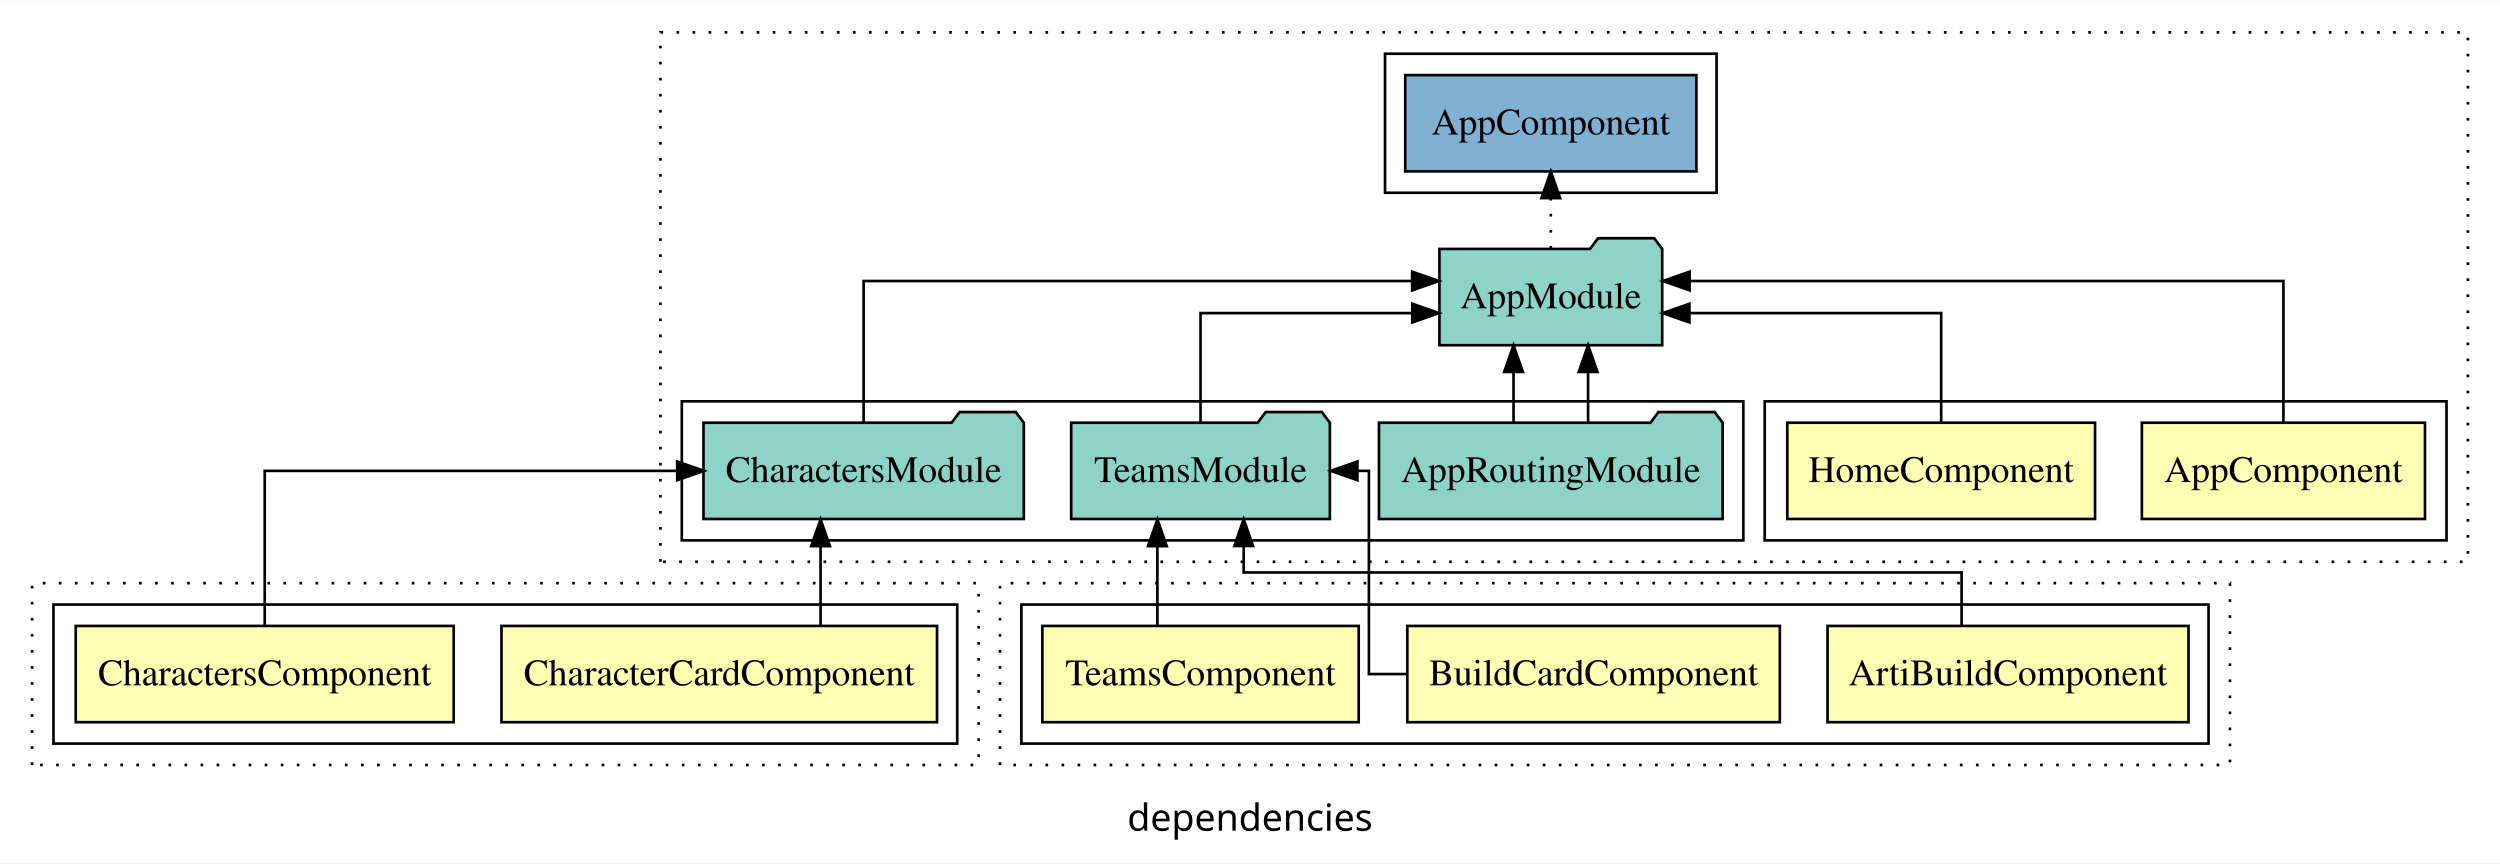
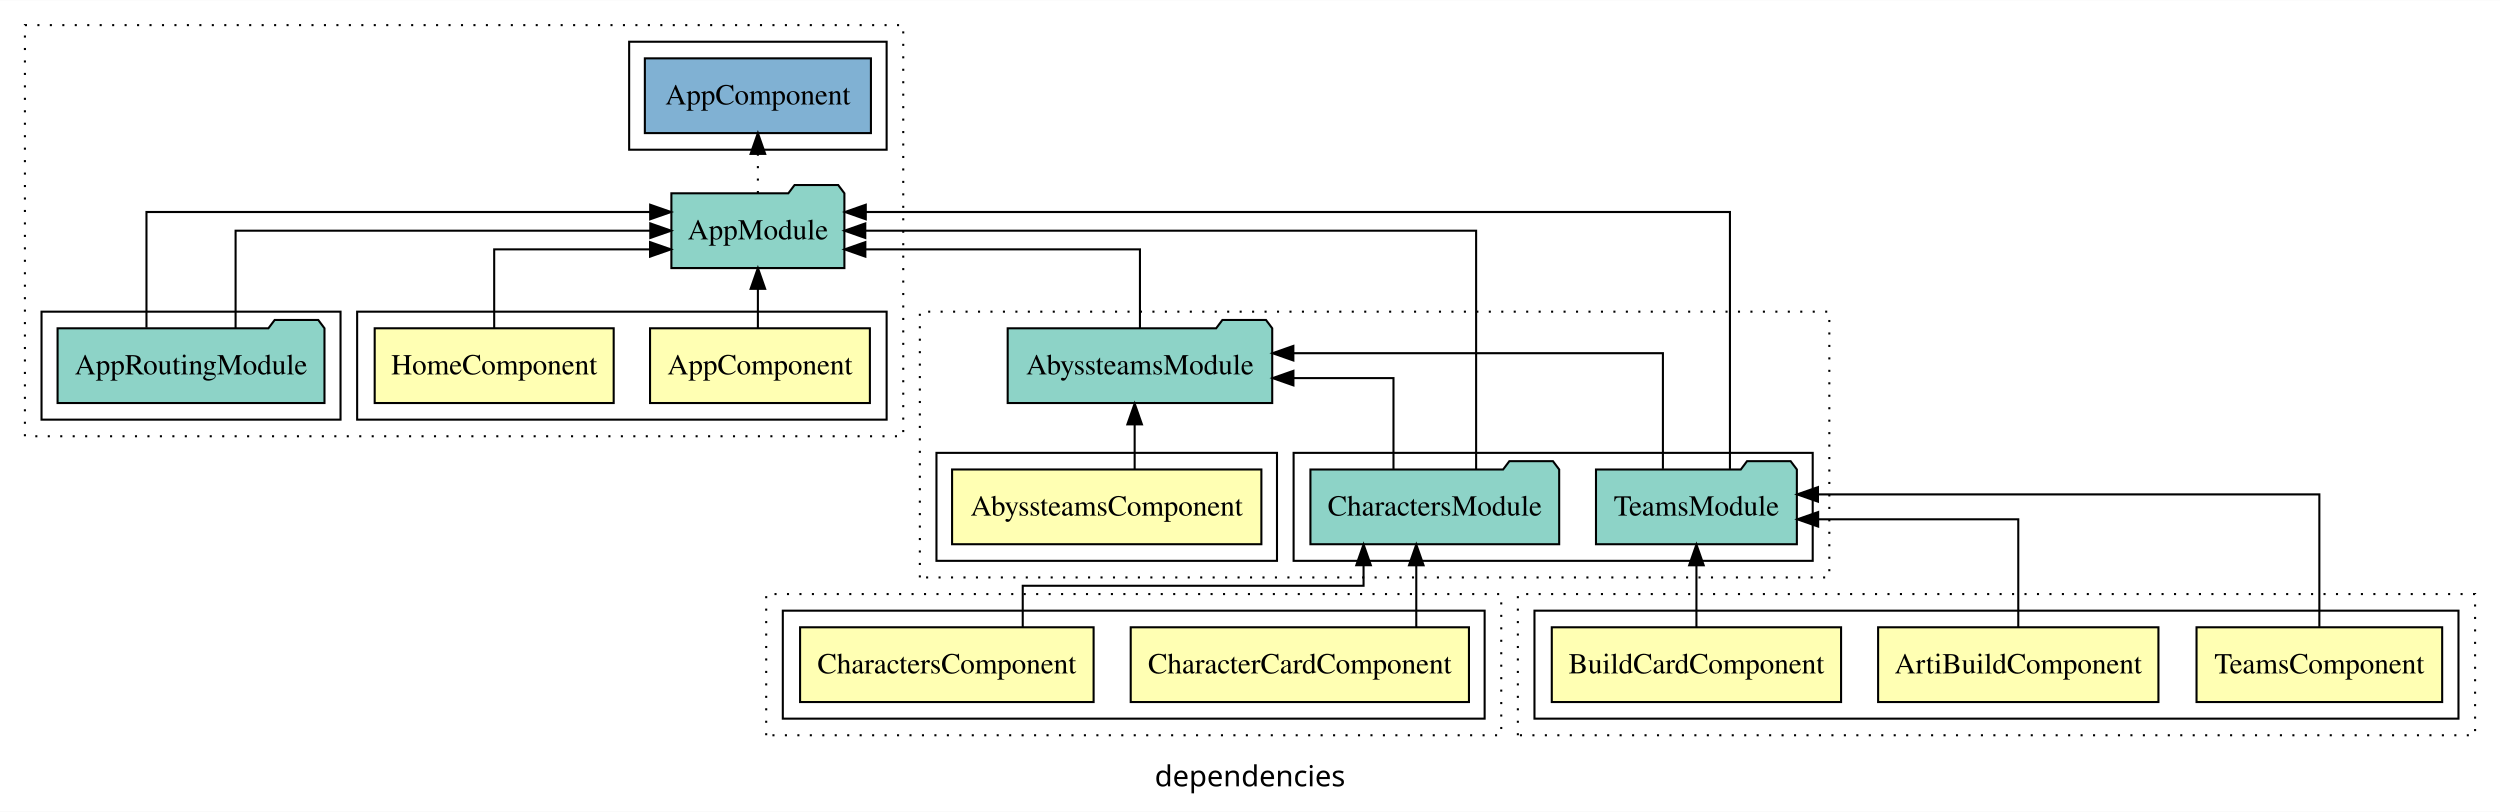
- <svg xmlns="http://www.w3.org/2000/svg" width="935pt" height="323pt" viewBox="0.00 0.00 935.00 322.80">
-   <g id="graph0" class="graph" transform="scale(1 1) rotate(0) translate(4 318.8)">
-     <polygon fill="white" stroke="transparent" points="-4,4 -4,-318.8 931,-318.8 931,4 -4,4" />
-     <text text-anchor="middle" x="463.5" y="-8.2" font-family="sans-serif" font-size="14.00">dependencies</text>
+ <svg xmlns="http://www.w3.org/2000/svg" width="1204pt" height="391pt" viewBox="0.00 0.00 1204.00 390.80">
+   <g id="graph0" class="graph" transform="scale(1 1) rotate(0) translate(4 386.8)">
+     <polygon fill="white" stroke="transparent" points="-4,4 -4,-386.8 1200,-386.8 1200,4 -4,4" />
+     <text text-anchor="middle" x="598" y="-8.2" font-family="sans-serif" font-size="14.00">dependencies</text>
    <g id="clust1" class="cluster">
-       <polygon fill="none" stroke="black" stroke-dasharray="1,5" points="243,-108.8 243,-306.8 919,-306.8 919,-108.8 243,-108.8" />
+       <polygon fill="none" stroke="black" stroke-dasharray="1,5" points="439,-108.8 439,-236.8 877,-236.8 877,-108.8 439,-108.8" />
    </g>
    <g id="clust2" class="cluster">
-       <polygon fill="none" stroke="black" points="656,-116.8 656,-168.8 911,-168.8 911,-116.8 656,-116.8" />
+       <polygon fill="none" stroke="black" points="447,-116.8 447,-168.8 611,-168.8 611,-116.8 447,-116.8" />
    </g>
-     <g id="clust5" class="cluster">
-       <polygon fill="none" stroke="black" points="251,-116.8 251,-168.8 648,-168.8 648,-116.8 251,-116.8" />
+     <g id="clust4" class="cluster">
+       <polygon fill="none" stroke="black" points="619,-116.8 619,-168.8 869,-168.8 869,-116.8 619,-116.8" />
    </g>
-     <g id="clust7" class="cluster">
-       <polygon fill="none" stroke="black" points="514,-246.8 514,-298.8 638,-298.8 638,-246.8 514,-246.8" />
+     <g id="clust8" class="cluster">
+       <polygon fill="none" stroke="black" stroke-dasharray="1,5" points="8,-176.8 8,-374.8 431,-374.8 431,-176.8 8,-176.8" />
    </g>
-     <g id="clust15" class="cluster">
-       <polygon fill="none" stroke="black" stroke-dasharray="1,5" points="8,-32.8 8,-100.8 362,-100.8 362,-32.8 8,-32.8" />
+     <g id="clust9" class="cluster">
+       <polygon fill="none" stroke="black" points="168,-184.8 168,-236.8 423,-236.8 423,-184.8 168,-184.8" />
    </g>
-     <g id="clust16" class="cluster">
-       <polygon fill="none" stroke="black" points="16,-40.8 16,-92.8 354,-92.8 354,-40.8 16,-40.8" />
+     <g id="clust12" class="cluster">
+       <polygon fill="none" stroke="black" points="16,-184.8 16,-236.8 160,-236.8 160,-184.8 16,-184.8" />
+     </g>
+     <g id="clust14" class="cluster">
+       <polygon fill="none" stroke="black" points="299,-314.8 299,-366.8 423,-366.8 423,-314.8 299,-314.8" />
+     </g>
+     <g id="clust22" class="cluster">
+       <polygon fill="none" stroke="black" stroke-dasharray="1,5" points="365,-32.8 365,-100.8 719,-100.8 719,-32.8 365,-32.8" />
    </g>
    <g id="clust23" class="cluster">
-       <polygon fill="none" stroke="black" stroke-dasharray="1,5" points="370,-32.8 370,-100.8 830,-100.8 830,-32.8 370,-32.8" />
+       <polygon fill="none" stroke="black" points="373,-40.8 373,-92.8 711,-92.8 711,-40.8 373,-40.8" />
    </g>
-     <g id="clust24" class="cluster">
-       <polygon fill="none" stroke="black" points="378,-40.8 378,-92.8 822,-92.8 822,-40.8 378,-40.8" />
+     <g id="clust30" class="cluster">
+       <polygon fill="none" stroke="black" stroke-dasharray="1,5" points="727,-32.8 727,-100.8 1188,-100.8 1188,-32.8 727,-32.8" />
+     </g>
+     <g id="clust31" class="cluster">
+       <polygon fill="none" stroke="black" points="735,-40.8 735,-92.8 1180,-92.8 1180,-40.8 735,-40.8" />
    </g>
    <g id="node1" class="node">
-       <polygon fill="#ffffb3" stroke="black" points="902.94,-160.8 797.06,-160.8 797.06,-124.8 902.94,-124.8 902.94,-160.8" />
-       <text text-anchor="middle" x="850" y="-138.6" font-family="Times,serif" font-size="14.00">AppComponent</text>
+       <polygon fill="#ffffb3" stroke="black" points="603.48,-160.8 454.52,-160.8 454.52,-124.8 603.48,-124.8 603.48,-160.8" />
+       <text text-anchor="middle" x="529" y="-138.6" font-family="Times,serif" font-size="14.00">AbyssteamsComponent</text>
+     </g>
+     <g id="node2" class="node">
+       <polygon fill="#8dd3c7" stroke="black" points="608.7,-228.8 605.7,-232.8 584.7,-232.8 581.7,-228.8 481.3,-228.8 481.3,-192.8 608.7,-192.8 608.7,-228.8" />
+       <text text-anchor="middle" x="545" y="-206.6" font-family="Times,serif" font-size="14.00">AbyssteamsModule</text>
+     </g>
+     <g id="edge1" class="edge">
+       <path fill="none" stroke="black" d="M542.45,-161.02C542.45,-161.02 542.45,-182.53 542.45,-182.53" />
+       <polygon fill="black" stroke="black" points="538.95,-182.53 542.45,-192.53 545.95,-182.53 538.95,-182.53" />
+     </g>
+     <g id="node7" class="node">
+       <polygon fill="#8dd3c7" stroke="black" points="402.66,-293.8 399.66,-297.8 378.66,-297.8 375.66,-293.8 319.34,-293.8 319.34,-257.8 402.66,-257.8 402.66,-293.8" />
+       <text text-anchor="middle" x="361" y="-271.6" font-family="Times,serif" font-size="14.00">AppModule</text>
+     </g>
+     <g id="edge6" class="edge">
+       <path fill="none" stroke="black" d="M545,-228.83C545,-245.2 545,-266.8 545,-266.8 545,-266.8 412.75,-266.8 412.75,-266.8" />
+       <polygon fill="black" stroke="black" points="412.75,-263.3 402.75,-266.8 412.75,-270.3 412.75,-263.3" />
    </g>
    <g id="node3" class="node">
-       <polygon fill="#8dd3c7" stroke="black" points="617.66,-225.8 614.66,-229.8 593.66,-229.8 590.66,-225.8 534.34,-225.8 534.34,-189.8 617.66,-189.8 617.66,-225.8" />
-       <text text-anchor="middle" x="576" y="-203.6" font-family="Times,serif" font-size="14.00">AppModule</text>
-     </g>
-     <g id="edge1" class="edge">
-       <path fill="none" stroke="black" d="M850,-161.08C850,-182.12 850,-213.8 850,-213.8 850,-213.8 627.91,-213.8 627.91,-213.8" />
-       <polygon fill="black" stroke="black" points="627.91,-210.3 617.91,-213.8 627.91,-217.3 627.91,-210.3" />
-     </g>
-     <g id="node2" class="node">
-       <polygon fill="#ffffb3" stroke="black" points="779.55,-160.8 664.45,-160.8 664.45,-124.8 779.55,-124.8 779.55,-160.8" />
-       <text text-anchor="middle" x="722" y="-138.6" font-family="Times,serif" font-size="14.00">HomeComponent</text>
+       <polygon fill="#8dd3c7" stroke="black" points="746.9,-160.8 743.9,-164.8 722.9,-164.8 719.9,-160.8 627.1,-160.8 627.1,-124.8 746.9,-124.8 746.9,-160.8" />
+       <text text-anchor="middle" x="687" y="-138.6" font-family="Times,serif" font-size="14.00">CharactersModule</text>
    </g>
    <g id="edge2" class="edge">
-       <path fill="none" stroke="black" d="M722,-160.82C722,-178.17 722,-201.8 722,-201.8 722,-201.8 627.84,-201.8 627.84,-201.8" />
-       <polygon fill="black" stroke="black" points="627.84,-198.3 617.84,-201.8 627.84,-205.3 627.84,-198.3" />
+       <path fill="none" stroke="black" d="M667.1,-161.07C667.1,-179.36 667.1,-204.8 667.1,-204.8 667.1,-204.8 618.91,-204.8 618.91,-204.8" />
+       <polygon fill="black" stroke="black" points="618.91,-201.3 608.91,-204.8 618.91,-208.3 618.91,-201.3" />
    </g>
-     <g id="node7" class="node">
-       <polygon fill="#80b1d3" stroke="black" points="630.44,-290.8 521.56,-290.8 521.56,-254.8 630.44,-254.8 630.44,-290.8" />
-       <text text-anchor="middle" x="576" y="-268.6" font-family="Times,serif" font-size="14.00">AppComponent </text>
+     <g id="edge9" class="edge">
+       <path fill="none" stroke="black" d="M706.9,-161.01C706.9,-197.44 706.9,-275.8 706.9,-275.8 706.9,-275.8 412.72,-275.8 412.72,-275.8" />
+       <polygon fill="black" stroke="black" points="412.72,-272.3 402.72,-275.8 412.72,-279.3 412.72,-272.3" />
+     </g>
+     <g id="node4" class="node">
+       <polygon fill="#8dd3c7" stroke="black" points="861.37,-160.8 858.37,-164.8 837.37,-164.8 834.37,-160.8 764.63,-160.8 764.63,-124.8 861.37,-124.8 861.37,-160.8" />
+       <text text-anchor="middle" x="813" y="-138.6" font-family="Times,serif" font-size="14.00">TeamsModule</text>
+     </g>
+     <g id="edge3" class="edge">
+       <path fill="none" stroke="black" d="M796.86,-161.09C796.86,-183.01 796.86,-216.8 796.86,-216.8 796.86,-216.8 618.88,-216.8 618.88,-216.8" />
+       <polygon fill="black" stroke="black" points="618.88,-213.3 608.88,-216.8 618.88,-220.3 618.88,-213.3" />
+     </g>
+     <g id="edge10" class="edge">
+       <path fill="none" stroke="black" d="M829.14,-161.07C829.14,-199.43 829.14,-284.8 829.14,-284.8 829.14,-284.8 412.96,-284.8 412.96,-284.8" />
+       <polygon fill="black" stroke="black" points="412.96,-281.3 402.96,-284.8 412.96,-288.3 412.96,-281.3" />
+     </g>
+     <g id="node5" class="node">
+       <polygon fill="#ffffb3" stroke="black" points="414.94,-228.8 309.06,-228.8 309.06,-192.8 414.94,-192.8 414.94,-228.8" />
+       <text text-anchor="middle" x="362" y="-206.6" font-family="Times,serif" font-size="14.00">AppComponent</text>
+     </g>
+     <g id="edge4" class="edge">
+       <path fill="none" stroke="black" d="M361,-228.91C361,-228.91 361,-247.79 361,-247.79" />
+       <polygon fill="black" stroke="black" points="357.5,-247.79 361,-257.79 364.5,-247.79 357.5,-247.79" />
+     </g>
+     <g id="node6" class="node">
+       <polygon fill="#ffffb3" stroke="black" points="291.55,-228.8 176.45,-228.8 176.45,-192.8 291.55,-192.8 291.55,-228.8" />
+       <text text-anchor="middle" x="234" y="-206.6" font-family="Times,serif" font-size="14.00">HomeComponent</text>
+     </g>
+     <g id="edge5" class="edge">
+       <path fill="none" stroke="black" d="M234,-228.83C234,-245.2 234,-266.8 234,-266.8 234,-266.8 309.06,-266.8 309.06,-266.8" />
+       <polygon fill="black" stroke="black" points="309.06,-270.3 319.06,-266.8 309.06,-263.3 309.06,-270.3" />
+     </g>
+     <g id="node9" class="node">
+       <polygon fill="#80b1d3" stroke="black" points="415.44,-358.8 306.56,-358.8 306.56,-322.8 415.44,-322.8 415.44,-358.8" />
+       <text text-anchor="middle" x="361" y="-336.6" font-family="Times,serif" font-size="14.00">AppComponent </text>
+     </g>
+     <g id="edge11" class="edge">
+       <path fill="none" stroke="black" stroke-dasharray="1,5" d="M361,-293.91C361,-293.91 361,-312.79 361,-312.79" />
+       <polygon fill="black" stroke="black" points="357.5,-312.79 361,-322.79 364.5,-312.79 357.5,-312.79" />
+     </g>
+     <g id="node8" class="node">
+       <polygon fill="#8dd3c7" stroke="black" points="152.27,-228.8 149.27,-232.8 128.27,-232.8 125.27,-228.8 23.73,-228.8 23.73,-192.8 152.27,-192.8 152.27,-228.8" />
+       <text text-anchor="middle" x="88" y="-206.6" font-family="Times,serif" font-size="14.00">AppRoutingModule</text>
    </g>
    <g id="edge7" class="edge">
-       <path fill="none" stroke="black" stroke-dasharray="1,5" d="M576,-225.91C576,-225.91 576,-244.79 576,-244.79" />
-       <polygon fill="black" stroke="black" points="572.5,-244.79 576,-254.79 579.5,-244.79 572.5,-244.79" />
-     </g>
-     <g id="node4" class="node">
-       <polygon fill="#8dd3c7" stroke="black" points="640.27,-160.8 637.27,-164.8 616.27,-164.8 613.27,-160.8 511.73,-160.8 511.73,-124.8 640.27,-124.8 640.27,-160.8" />
-       <text text-anchor="middle" x="576" y="-138.6" font-family="Times,serif" font-size="14.00">AppRoutingModule</text>
-     </g>
-     <g id="edge3" class="edge">
-       <path fill="none" stroke="black" d="M589.94,-160.91C589.94,-160.91 589.94,-179.79 589.94,-179.79" />
-       <polygon fill="black" stroke="black" points="586.44,-179.79 589.94,-189.79 593.44,-179.79 586.44,-179.79" />
-     </g>
-     <g id="edge4" class="edge">
-       <path fill="none" stroke="black" d="M562.06,-160.91C562.06,-160.91 562.06,-179.79 562.06,-179.79" />
-       <polygon fill="black" stroke="black" points="558.56,-179.79 562.06,-189.79 565.56,-179.79 558.56,-179.79" />
-     </g>
-     <g id="node5" class="node">
-       <polygon fill="#8dd3c7" stroke="black" points="378.9,-160.8 375.9,-164.8 354.9,-164.8 351.9,-160.8 259.1,-160.8 259.1,-124.8 378.9,-124.8 378.9,-160.8" />
-       <text text-anchor="middle" x="319" y="-138.6" font-family="Times,serif" font-size="14.00">CharactersModule</text>
-     </g>
-     <g id="edge5" class="edge">
-       <path fill="none" stroke="black" d="M319,-161.08C319,-182.12 319,-213.8 319,-213.8 319,-213.8 524.14,-213.8 524.14,-213.8" />
-       <polygon fill="black" stroke="black" points="524.14,-217.3 534.14,-213.8 524.14,-210.3 524.14,-217.3" />
-     </g>
-     <g id="node6" class="node">
-       <polygon fill="#8dd3c7" stroke="black" points="493.37,-160.8 490.37,-164.8 469.37,-164.8 466.37,-160.8 396.63,-160.8 396.63,-124.8 493.37,-124.8 493.37,-160.8" />
-       <text text-anchor="middle" x="445" y="-138.6" font-family="Times,serif" font-size="14.00">TeamsModule</text>
-     </g>
-     <g id="edge6" class="edge">
-       <path fill="none" stroke="black" d="M445,-160.82C445,-178.17 445,-201.8 445,-201.8 445,-201.8 524.19,-201.8 524.19,-201.8" />
-       <polygon fill="black" stroke="black" points="524.19,-205.3 534.19,-201.8 524.19,-198.3 524.19,-205.3" />
-     </g>
-     <g id="node8" class="node">
-       <polygon fill="#ffffb3" stroke="black" points="346.45,-84.8 183.55,-84.8 183.55,-48.8 346.45,-48.8 346.45,-84.8" />
-       <text text-anchor="middle" x="265" y="-62.6" font-family="Times,serif" font-size="14.00">CharacterCardComponent</text>
+       <path fill="none" stroke="black" d="M109.46,-228.91C109.46,-248.14 109.46,-275.8 109.46,-275.8 109.46,-275.8 309.18,-275.8 309.18,-275.8" />
+       <polygon fill="black" stroke="black" points="309.18,-279.3 319.18,-275.8 309.18,-272.3 309.18,-279.3" />
    </g>
    <g id="edge8" class="edge">
-       <path fill="none" stroke="black" d="M302.89,-84.81C302.89,-84.81 302.89,-114.65 302.89,-114.65" />
-       <polygon fill="black" stroke="black" points="299.39,-114.65 302.89,-124.65 306.39,-114.65 299.39,-114.65" />
-     </g>
-     <g id="node9" class="node">
-       <polygon fill="#ffffb3" stroke="black" points="165.68,-84.8 24.32,-84.8 24.32,-48.8 165.68,-48.8 165.68,-84.8" />
-       <text text-anchor="middle" x="95" y="-62.6" font-family="Times,serif" font-size="14.00">CharactersComponent</text>
-     </g>
-     <g id="edge9" class="edge">
-       <path fill="none" stroke="black" d="M95,-84.81C95,-107.29 95,-142.8 95,-142.8 95,-142.8 249.27,-142.8 249.27,-142.8" />
-       <polygon fill="black" stroke="black" points="249.27,-146.3 259.27,-142.8 249.27,-139.3 249.27,-146.3" />
+       <path fill="none" stroke="black" d="M66.54,-229.09C66.54,-251.01 66.54,-284.8 66.54,-284.8 66.54,-284.8 309.12,-284.8 309.12,-284.8" />
+       <polygon fill="black" stroke="black" points="309.12,-288.3 319.12,-284.8 309.12,-281.3 309.12,-288.3" />
    </g>
    <g id="node10" class="node">
-       <polygon fill="#ffffb3" stroke="black" points="814.5,-84.8 679.5,-84.8 679.5,-48.8 814.5,-48.8 814.5,-84.8" />
-       <text text-anchor="middle" x="747" y="-62.6" font-family="Times,serif" font-size="14.00">ArtiBuildComponent</text>
+       <polygon fill="#ffffb3" stroke="black" points="703.45,-84.8 540.55,-84.8 540.55,-48.8 703.45,-48.8 703.45,-84.8" />
+       <text text-anchor="middle" x="622" y="-62.6" font-family="Times,serif" font-size="14.00">CharacterCardComponent</text>
    </g>
-     <g id="edge10" class="edge">
-       <path fill="none" stroke="black" d="M729.64,-84.91C729.64,-94.7 729.64,-104.8 729.64,-104.8 729.64,-104.8 461.14,-104.8 461.14,-104.8 461.14,-104.8 461.14,-114.69 461.14,-114.69" />
-       <polygon fill="black" stroke="black" points="457.64,-114.69 461.14,-124.69 464.64,-114.69 457.64,-114.69" />
+     <g id="edge12" class="edge">
+       <path fill="none" stroke="black" d="M678.08,-84.81C678.08,-84.81 678.08,-114.65 678.08,-114.65" />
+       <polygon fill="black" stroke="black" points="674.58,-114.65 678.08,-124.65 681.58,-114.65 674.58,-114.65" />
    </g>
    <g id="node11" class="node">
-       <polygon fill="#ffffb3" stroke="black" points="661.66,-84.8 522.34,-84.8 522.34,-48.8 661.66,-48.8 661.66,-84.8" />
-       <text text-anchor="middle" x="592" y="-62.6" font-family="Times,serif" font-size="14.00">BuildCardComponent</text>
+       <polygon fill="#ffffb3" stroke="black" points="522.68,-84.8 381.32,-84.8 381.32,-48.8 522.68,-48.8 522.68,-84.8" />
+       <text text-anchor="middle" x="452" y="-62.6" font-family="Times,serif" font-size="14.00">CharactersComponent</text>
    </g>
-     <g id="edge11" class="edge">
-       <path fill="none" stroke="black" d="M522.22,-66.8C513.72,-66.8 507.97,-66.8 507.97,-66.8 507.97,-66.8 507.97,-142.8 507.97,-142.8 507.97,-142.8 503.68,-142.8 503.68,-142.8" />
-       <polygon fill="black" stroke="black" points="503.68,-139.3 493.68,-142.8 503.68,-146.3 503.68,-139.3" />
+     <g id="edge13" class="edge">
+       <path fill="none" stroke="black" d="M488.55,-84.91C488.55,-94.7 488.55,-104.8 488.55,-104.8 488.55,-104.8 652.69,-104.8 652.69,-104.8 652.69,-104.8 652.69,-114.69 652.69,-114.69" />
+       <polygon fill="black" stroke="black" points="649.19,-114.69 652.69,-124.69 656.19,-114.69 649.19,-114.69" />
    </g>
    <g id="node12" class="node">
-       <polygon fill="#ffffb3" stroke="black" points="504.15,-84.8 385.85,-84.8 385.85,-48.8 504.15,-48.8 504.15,-84.8" />
-       <text text-anchor="middle" x="445" y="-62.6" font-family="Times,serif" font-size="14.00">TeamsComponent</text>
+       <polygon fill="#ffffb3" stroke="black" points="1035.5,-84.8 900.5,-84.8 900.5,-48.8 1035.5,-48.8 1035.5,-84.8" />
+       <text text-anchor="middle" x="968" y="-62.6" font-family="Times,serif" font-size="14.00">ArtiBuildComponent</text>
    </g>
-     <g id="edge12" class="edge">
-       <path fill="none" stroke="black" d="M428.86,-84.81C428.86,-84.81 428.86,-114.65 428.86,-114.65" />
-       <polygon fill="black" stroke="black" points="425.36,-114.65 428.86,-124.65 432.36,-114.65 425.36,-114.65" />
+     <g id="edge14" class="edge">
+       <path fill="none" stroke="black" d="M968,-84.83C968,-105.57 968,-136.8 968,-136.8 968,-136.8 871.62,-136.8 871.62,-136.8" />
+       <polygon fill="black" stroke="black" points="871.62,-133.3 861.62,-136.8 871.62,-140.3 871.62,-133.3" />
+     </g>
+     <g id="node13" class="node">
+       <polygon fill="#ffffb3" stroke="black" points="882.66,-84.8 743.34,-84.8 743.34,-48.8 882.66,-48.8 882.66,-84.8" />
+       <text text-anchor="middle" x="813" y="-62.6" font-family="Times,serif" font-size="14.00">BuildCardComponent</text>
+     </g>
+     <g id="edge15" class="edge">
+       <path fill="none" stroke="black" d="M813,-84.81C813,-84.81 813,-114.65 813,-114.65" />
+       <polygon fill="black" stroke="black" points="809.5,-114.65 813,-124.65 816.5,-114.65 809.5,-114.65" />
+     </g>
+     <g id="node14" class="node">
+       <polygon fill="#ffffb3" stroke="black" points="1172.15,-84.8 1053.85,-84.8 1053.85,-48.8 1172.15,-48.8 1172.15,-84.8" />
+       <text text-anchor="middle" x="1113" y="-62.6" font-family="Times,serif" font-size="14.00">TeamsComponent</text>
+     </g>
+     <g id="edge16" class="edge">
+       <path fill="none" stroke="black" d="M1113,-85C1113,-109.16 1113,-148.8 1113,-148.8 1113,-148.8 871.53,-148.8 871.53,-148.8" />
+       <polygon fill="black" stroke="black" points="871.53,-145.3 861.53,-148.8 871.53,-152.3 871.53,-145.3" />
    </g>
  </g>
</svg>
